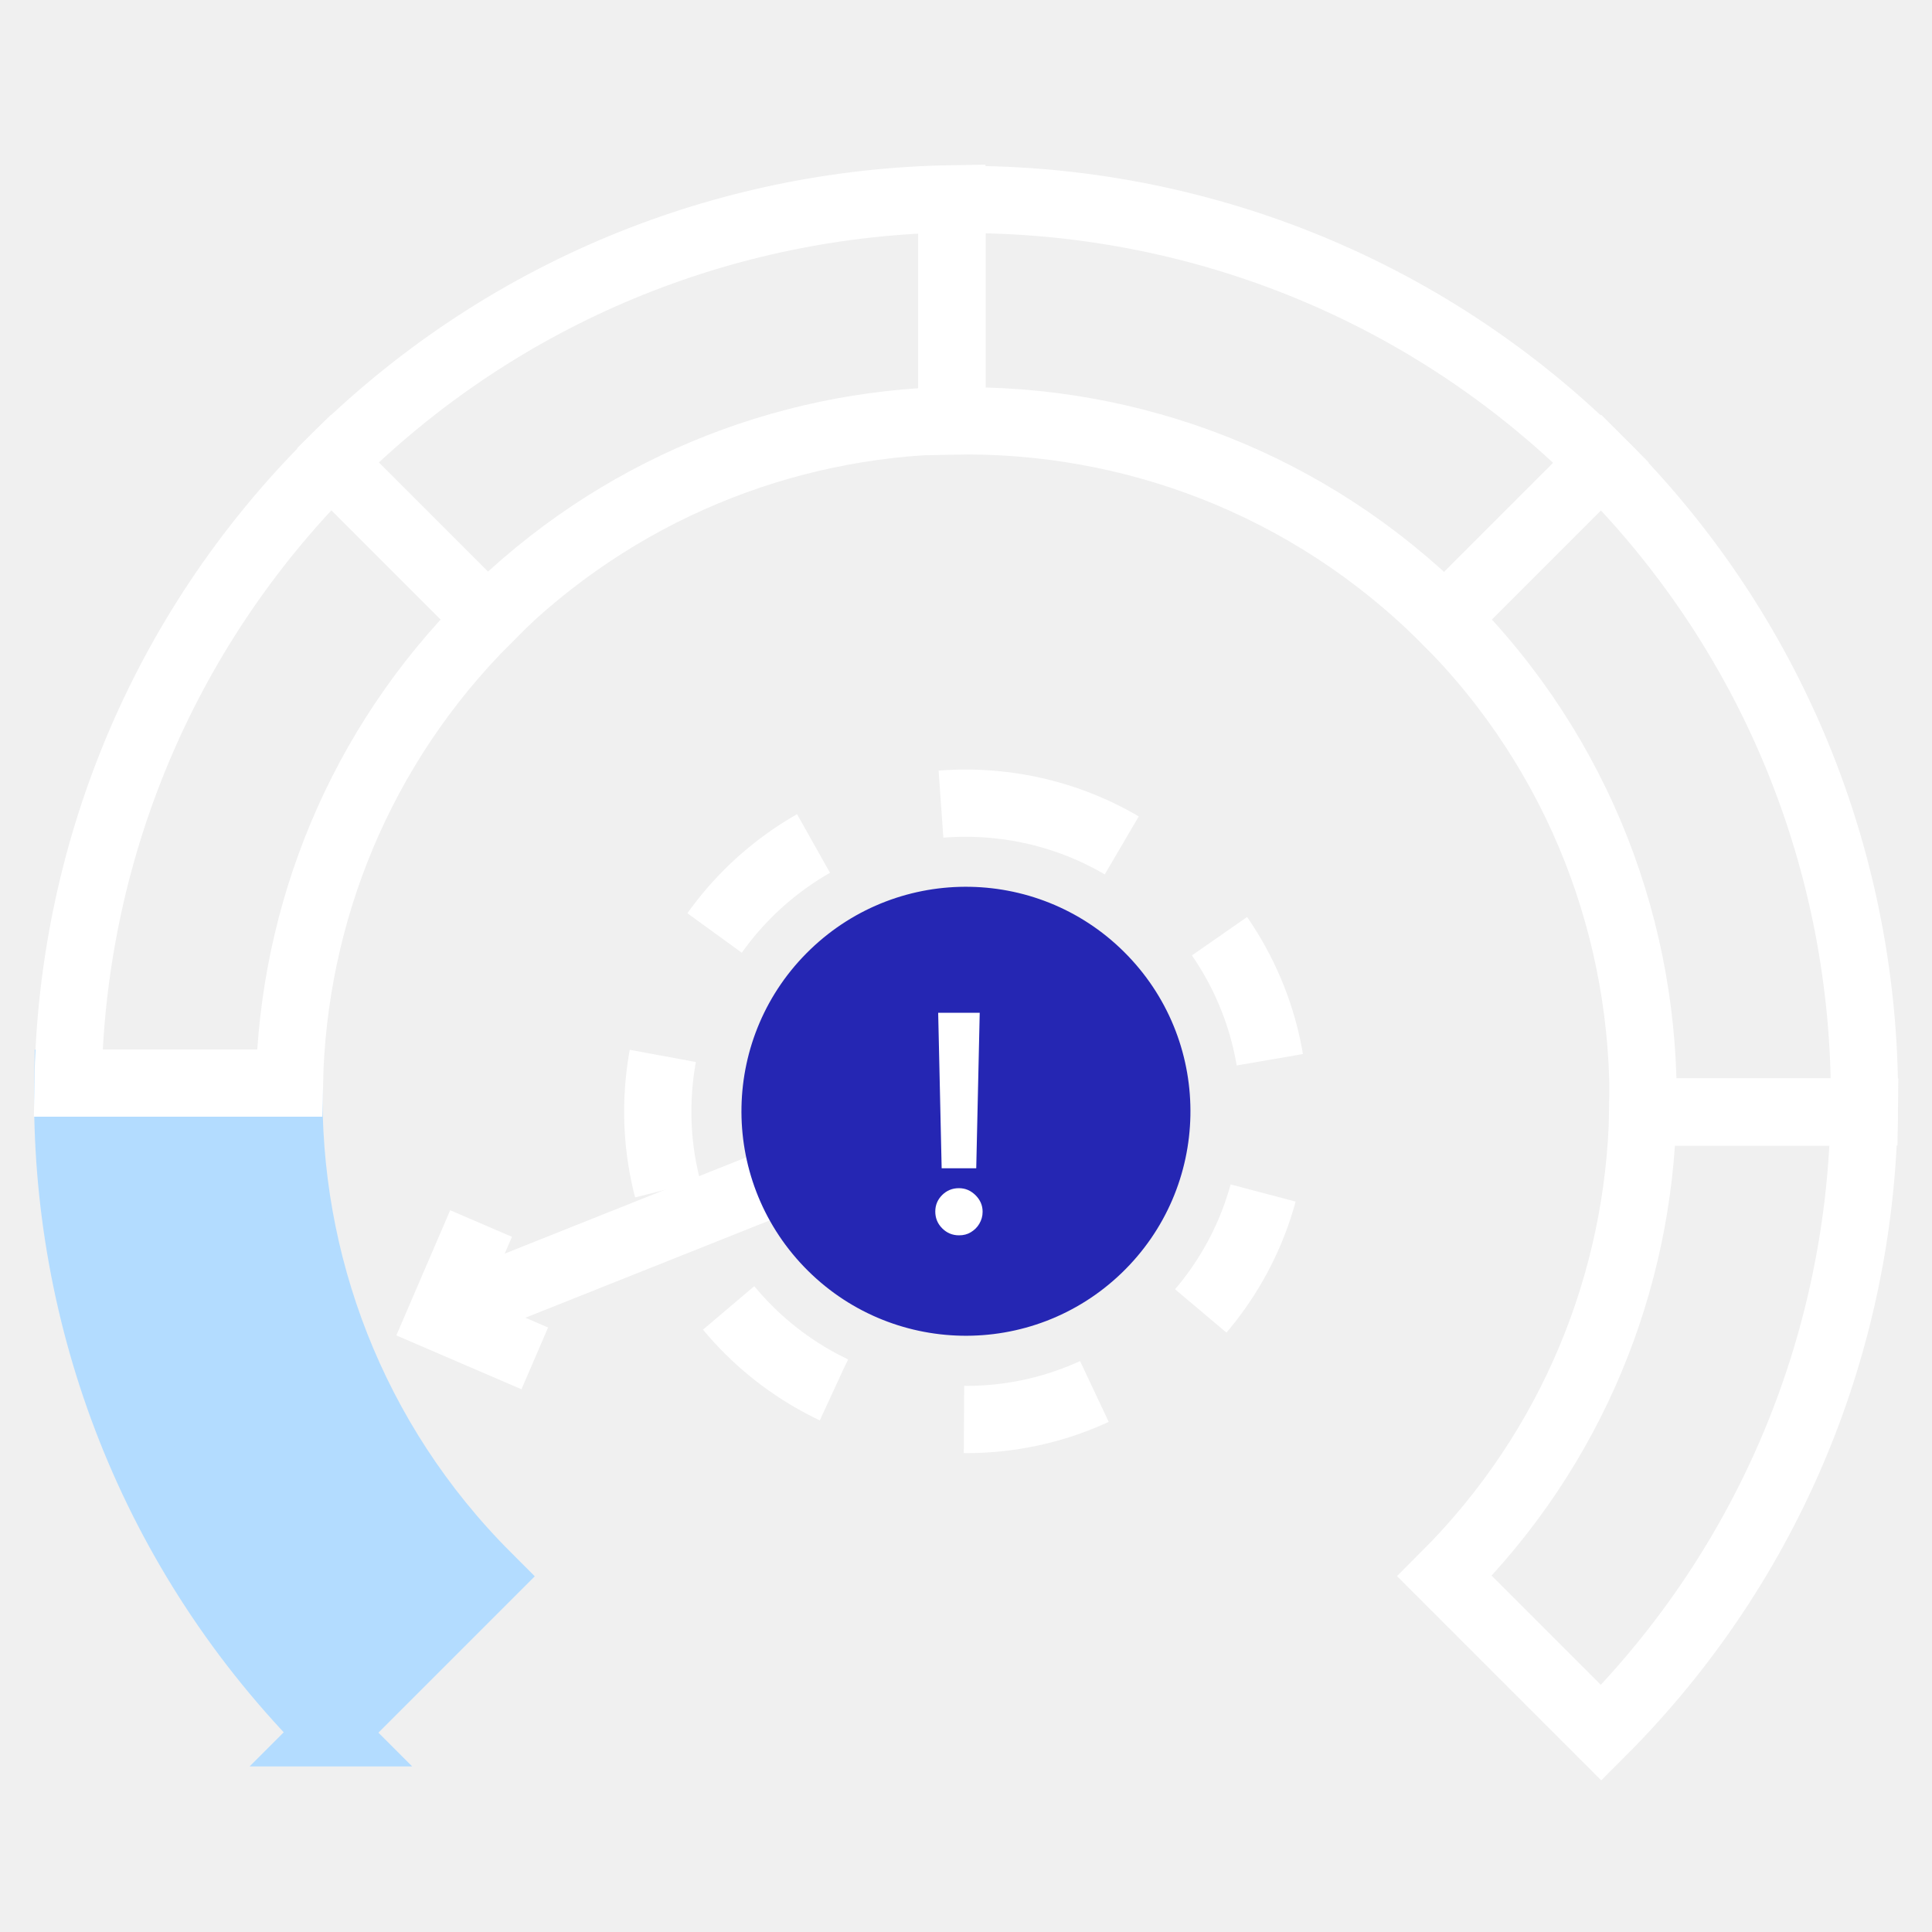
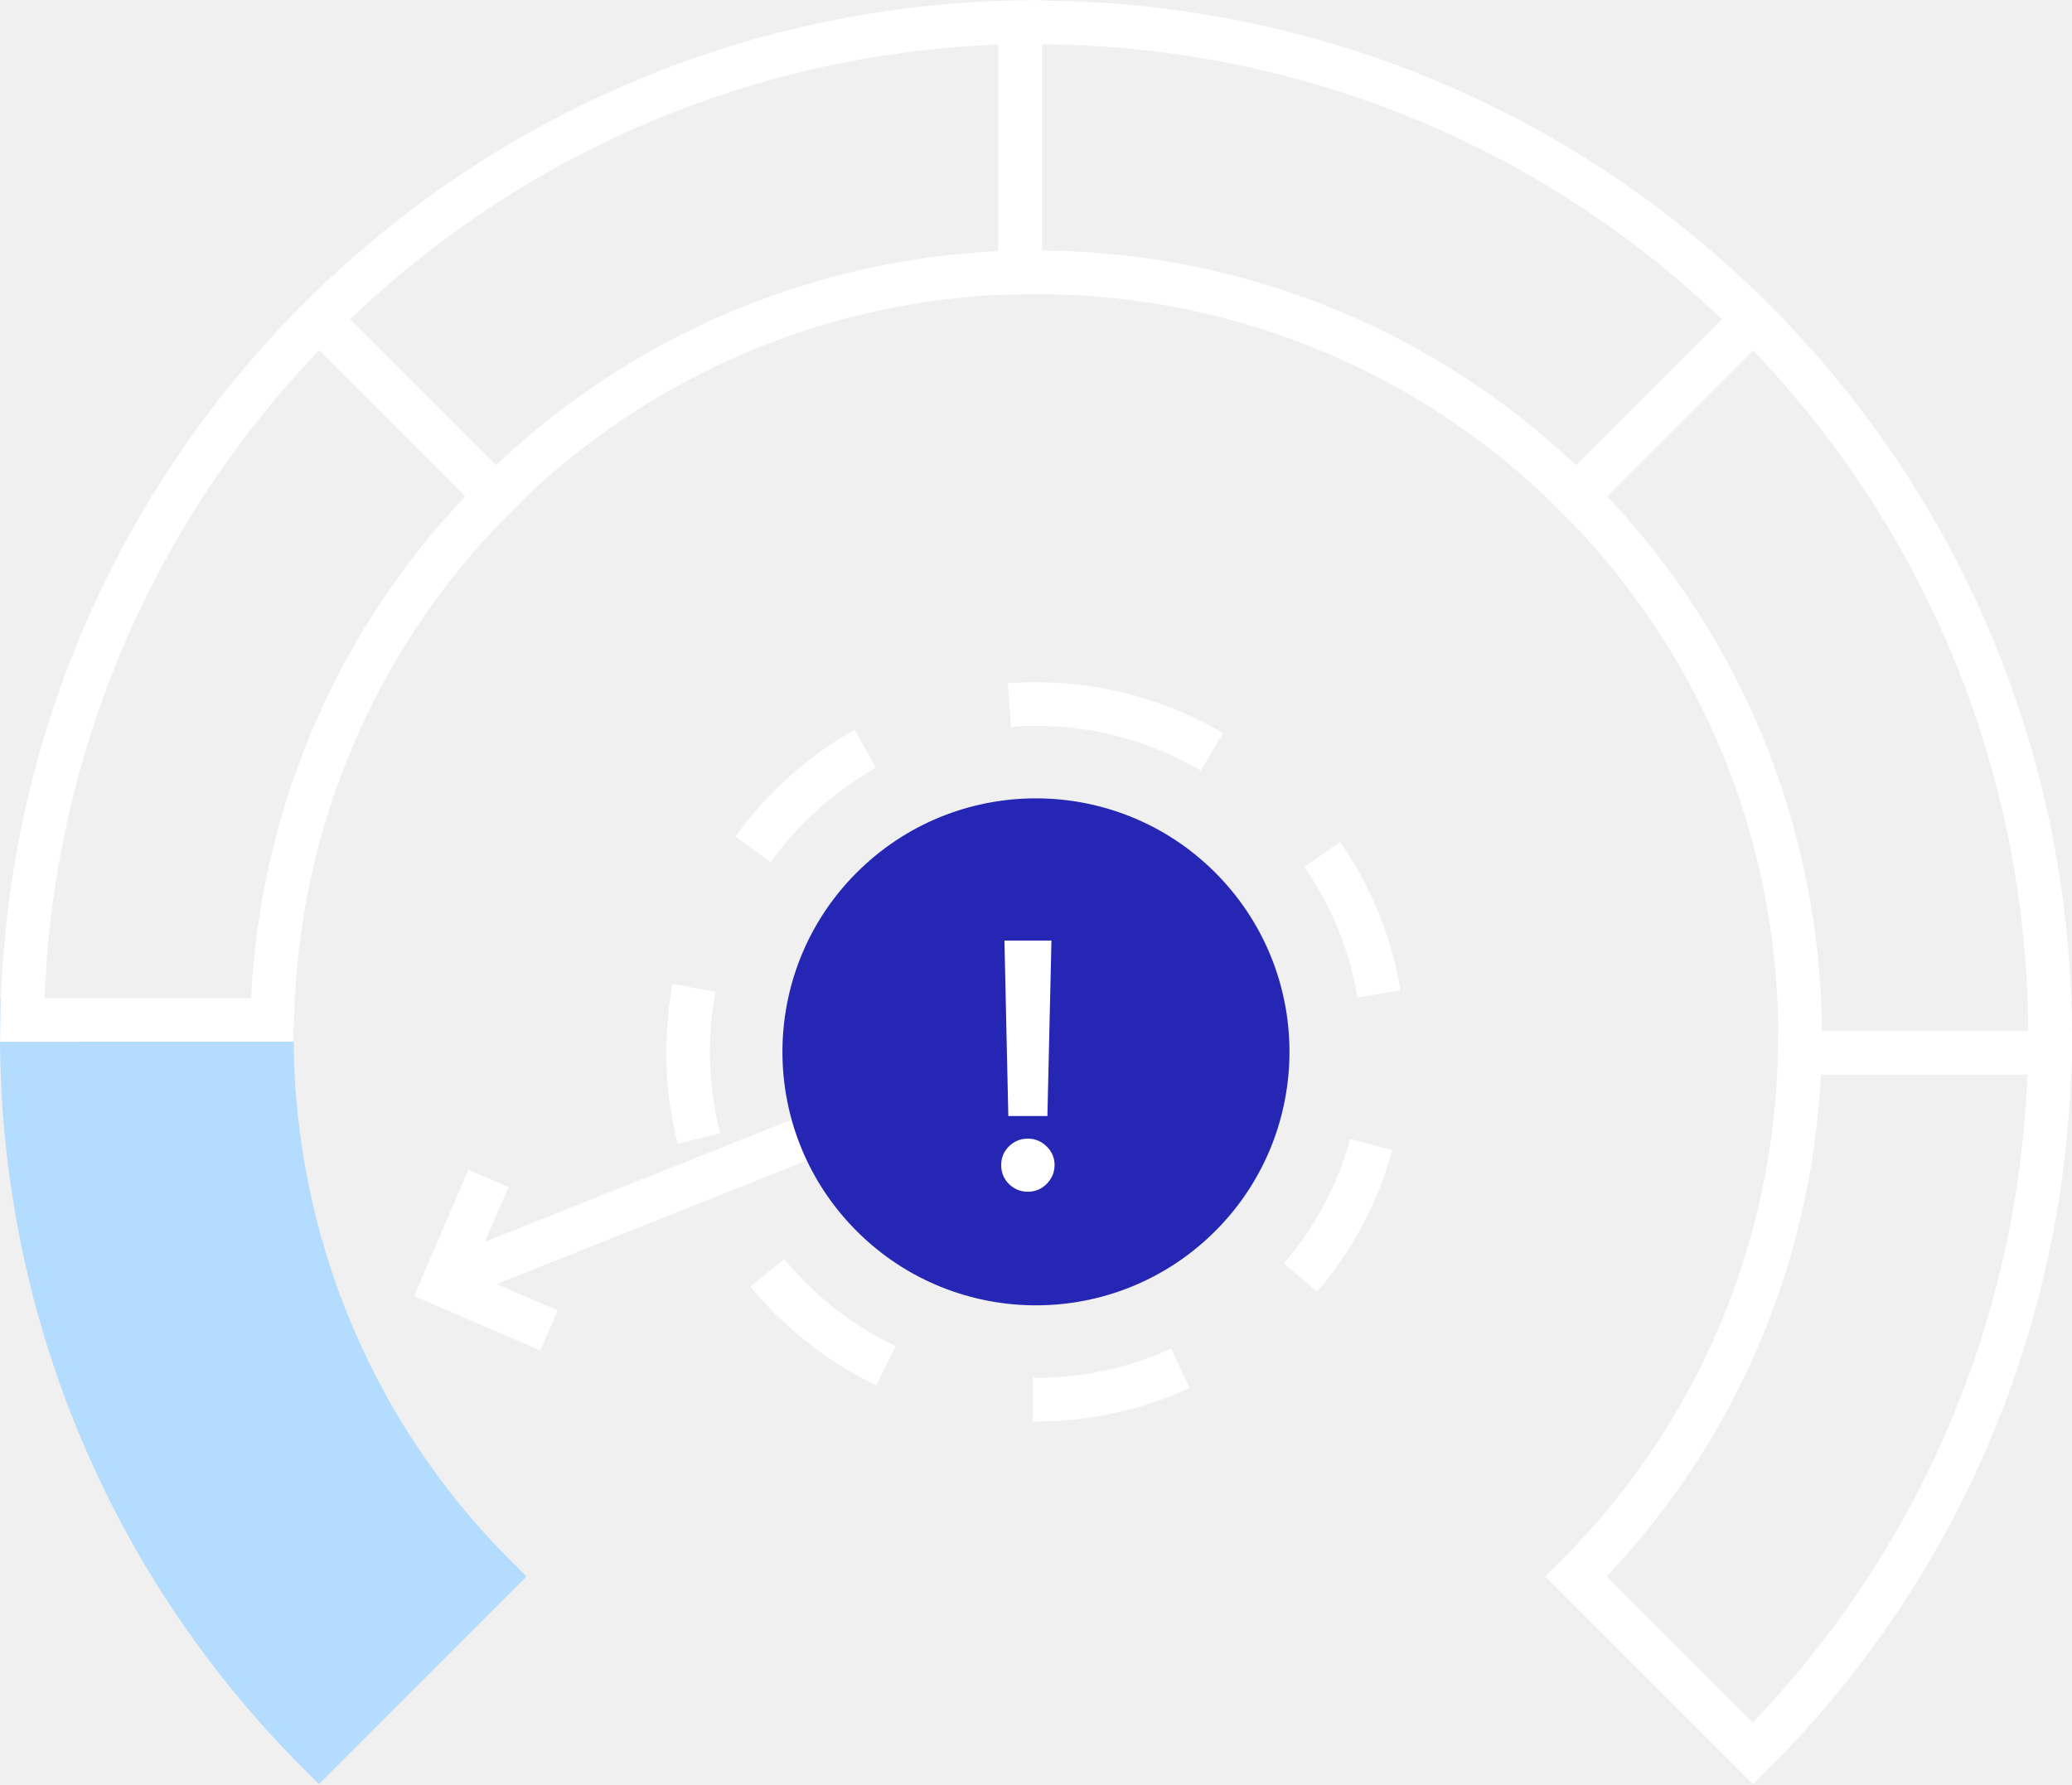
- <svg xmlns="http://www.w3.org/2000/svg" id="Layer_1" data-name="Layer 1" viewBox="0 0 100 100">
-   <circle cx="50" cy="57.52" r="15.95" transform="translate(-11.95 101.92) rotate(-84.63)" fill="none" stroke="#fff" stroke-dasharray="6.96 6.96" stroke-miterlimit="4" stroke-width="3.48" />
-   <path d="M17.12,89.69l8.1-8.1c-7.03-7.03-10.44-16.3-10.26-25.52H3.51c-.19,12.14,4.34,24.35,13.62,33.62Z" fill="#b3dcff" stroke="#b3dcff" stroke-miterlimit="10" stroke-width="3.48" />
-   <path d="M3.52,56.06h11.46c.19-8.72,3.61-17.38,10.26-24.02l-8.11-8.11C8.24,32.81,3.7,44.41,3.52,56.06Z" fill="none" stroke="#fff" stroke-miterlimit="10" stroke-width="3.48" />
-   <path d="M17.13,23.92l8.1,8.1c6.66-6.66,15.33-10.08,24.04-10.26v-11.47c-11.65.19-23.25,4.73-32.14,13.62Z" fill="none" stroke="#fff" stroke-miterlimit="10" stroke-width="3.48" />
-   <path d="M49.27,10.33v11.46c9.22-.19,18.48,3.23,25.51,10.25l8.1-8.1c-9.26-9.26-21.46-13.79-33.61-13.61Z" fill="none" stroke="#fff" stroke-miterlimit="10" stroke-width="3.48" />
-   <path d="M82.88,23.93l-8.1,8.1c7.03,7.03,10.44,16.3,10.26,25.52h11.46c.19-12.14-4.34-24.35-13.62-33.62Z" fill="none" stroke="#fff" stroke-miterlimit="10" stroke-width="3.48" />
-   <path d="M96.49,57.56h-11.46c-.19,8.72-3.61,17.38-10.26,24.02l8.11,8.11c8.89-8.89,13.42-20.48,13.61-32.13Z" fill="none" stroke="#fff" stroke-miterlimit="10" stroke-width="3.48" />
-   <path d="M43.41,59.87l-20.7,8.25" fill="none" stroke="#fff" stroke-width="3.48" />
-   <path d="M24.9,63.33l-2.1,4.88,4.88,2.1" fill="none" stroke="#fff" stroke-width="3.48" />
-   <circle cx="50" cy="57.52" r="11.62" transform="translate(-25.91 50.69) rotate(-43.86)" fill="#2526b3" />
-   <path d="M48.76,61.86c.24-.24.53-.36.87-.36s.61.12.86.36c.24.24.37.52.37.86,0,.23-.06.43-.17.62-.11.19-.26.33-.44.44-.18.11-.38.16-.61.16-.34,0-.63-.12-.87-.36-.24-.24-.36-.53-.36-.87s.12-.62.36-.86ZM50.71,52.42l-.18,8.05h-1.79l-.18-8.05h2.15Z" fill="#fff" />
+ <svg xmlns="http://www.w3.org/2000/svg" data-tags="icons, reducing, risk1, 1" id="Layer_2" width="95.002" height="81.821" viewBox="0 0 95.002 81.821">
+   <g id="Layer_1-2">
+     <circle cx="47.499" cy="48.234" r="15.948" transform="translate(-4.967039 91.01251) rotate(-84.63271)" fill="none" stroke="#fff" stroke-dasharray="6.965 6.965" stroke-miterlimit="4" stroke-width="2" />
+     <path d="M14.622,80.398l8.104-8.103c-7.031-7.03-10.442-16.302-10.256-25.516l-11.464.001c-.188,12.144,4.344,24.346,13.616,33.618Z" fill="#b3dcff" stroke="#b3dcff" stroke-miterlimit="10" stroke-width="2" />
+     <path d="M1.016,46.771l11.464-.001c.188-8.722,3.61-17.375,10.258-24.022l-8.112-8.112C5.737,23.525,1.202,35.119,1.016,46.771Z" fill="none" stroke="#fff" stroke-miterlimit="10" stroke-width="2" />
+     <path d="M14.627,14.636l8.102,8.102c6.657-6.657,15.33-10.079,24.041-10.257V1.016c-11.652.187-23.254,4.731-32.143,13.62Z" fill="none" stroke="#fff" stroke-miterlimit="10" stroke-width="2" />
+     <path d="M46.77,1.037l.009,11.455c9.215-.187,18.476,3.234,25.497,10.254l8.102-8.103C71.116,5.382,58.914.849,46.77,1.037Z" fill="none" stroke="#fff" stroke-miterlimit="10" stroke-width="2" />
+     <path d="M80.378,14.644l-8.104,8.103c7.031,7.03,10.442,16.302,10.256,25.516l11.464-.001c.188-12.144-4.344-24.346-13.616-33.618Z" fill="none" stroke="#fff" stroke-miterlimit="10" stroke-width="2" />
+     <path d="M93.986,48.272l-11.464.001c-.188,8.722-3.61,17.375-10.258,24.022l8.112,8.112c8.889-8.889,13.423-20.482,13.609-32.134Z" fill="none" stroke="#fff" stroke-miterlimit="10" stroke-width="2" />
+     <path d="M40.91,50.581l-20.698,8.246" fill="none" stroke="#fff" stroke-width="2" />
+     <path d="M22.397,54.038l-2.098,4.875,4.875,2.097" fill="none" stroke="#fff" stroke-width="2" />
+     <circle cx="47.499" cy="48.234" r="11.624" transform="translate(-20.17051 46.36486) rotate(-43.85796)" fill="#2526b3" />
+     <path d="M46.26,52.569c.242-.238.531-.356.869-.356.329,0,.615.119.857.356.244.237.367.522.367.856,0,.226-.057.434-.172.619-.111.185-.259.334-.444.445-.183.108-.385.16-.608.16-.338,0-.627-.118-.869-.356-.237-.237-.355-.527-.355-.868,0-.333.118-.619.355-.856ZM48.209,43.13l-.185,8.047h-1.792l-.178-8.047h2.154Z" fill="#fff" />
+   </g>
</svg>
